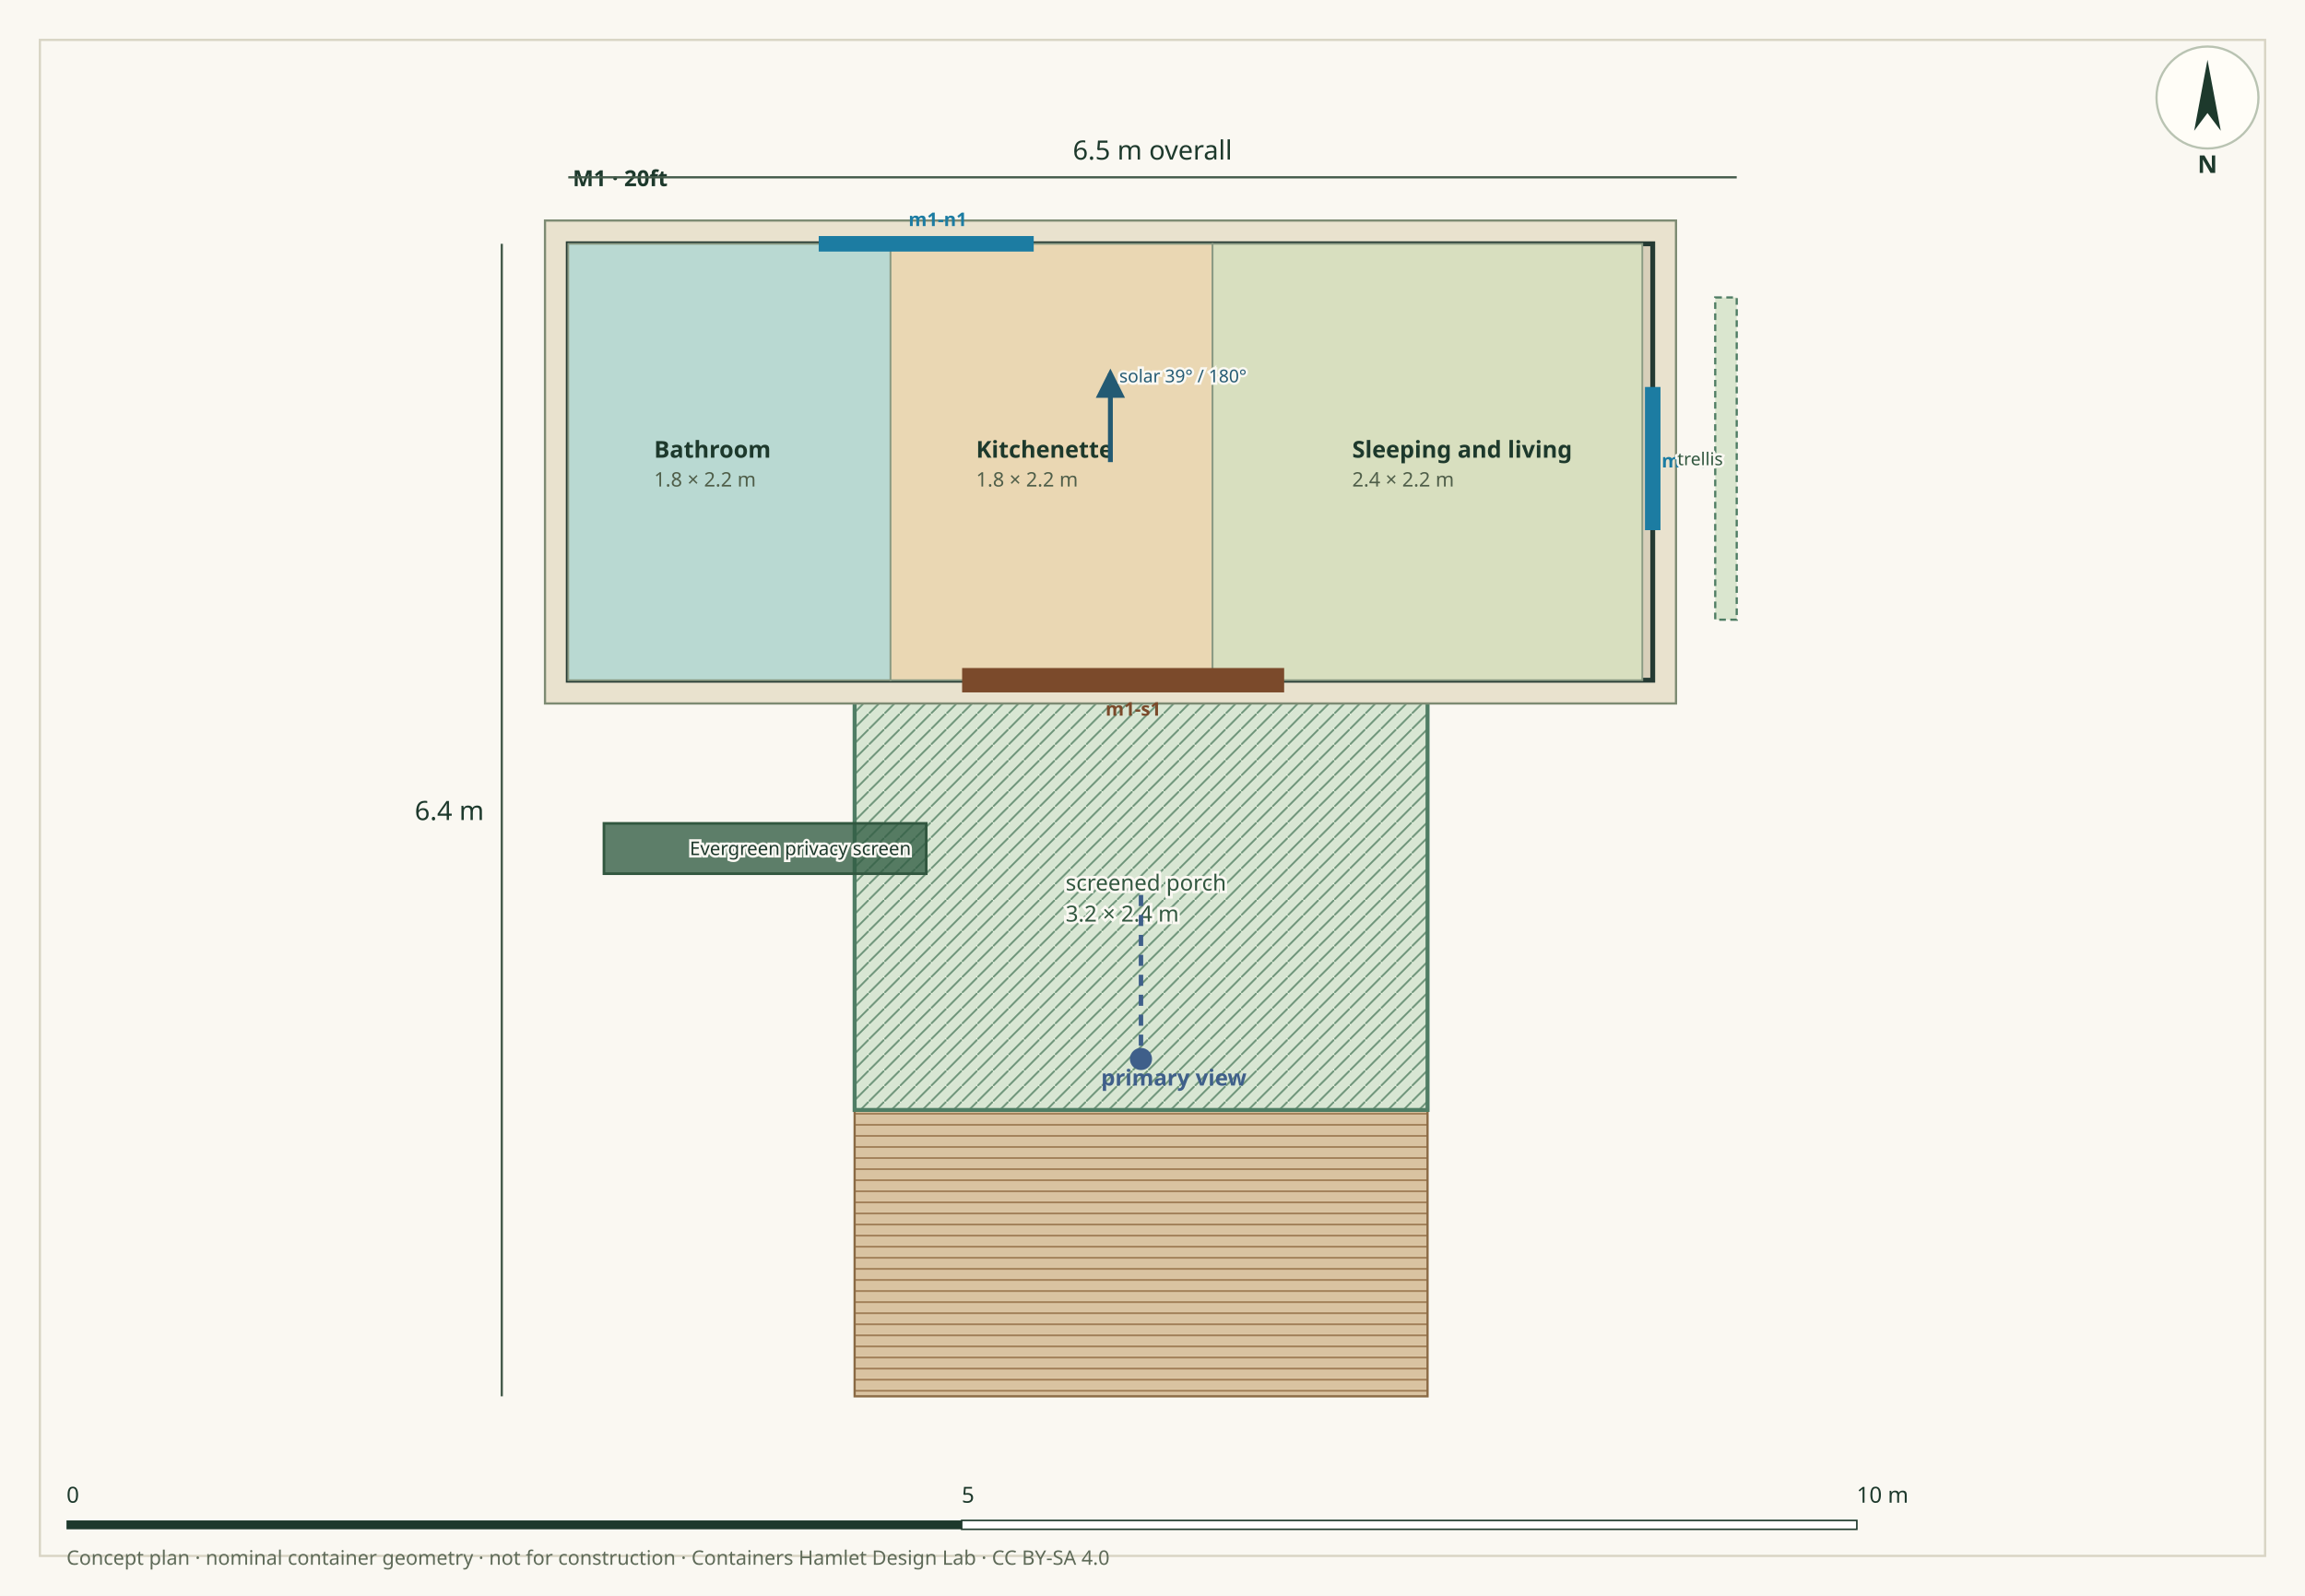
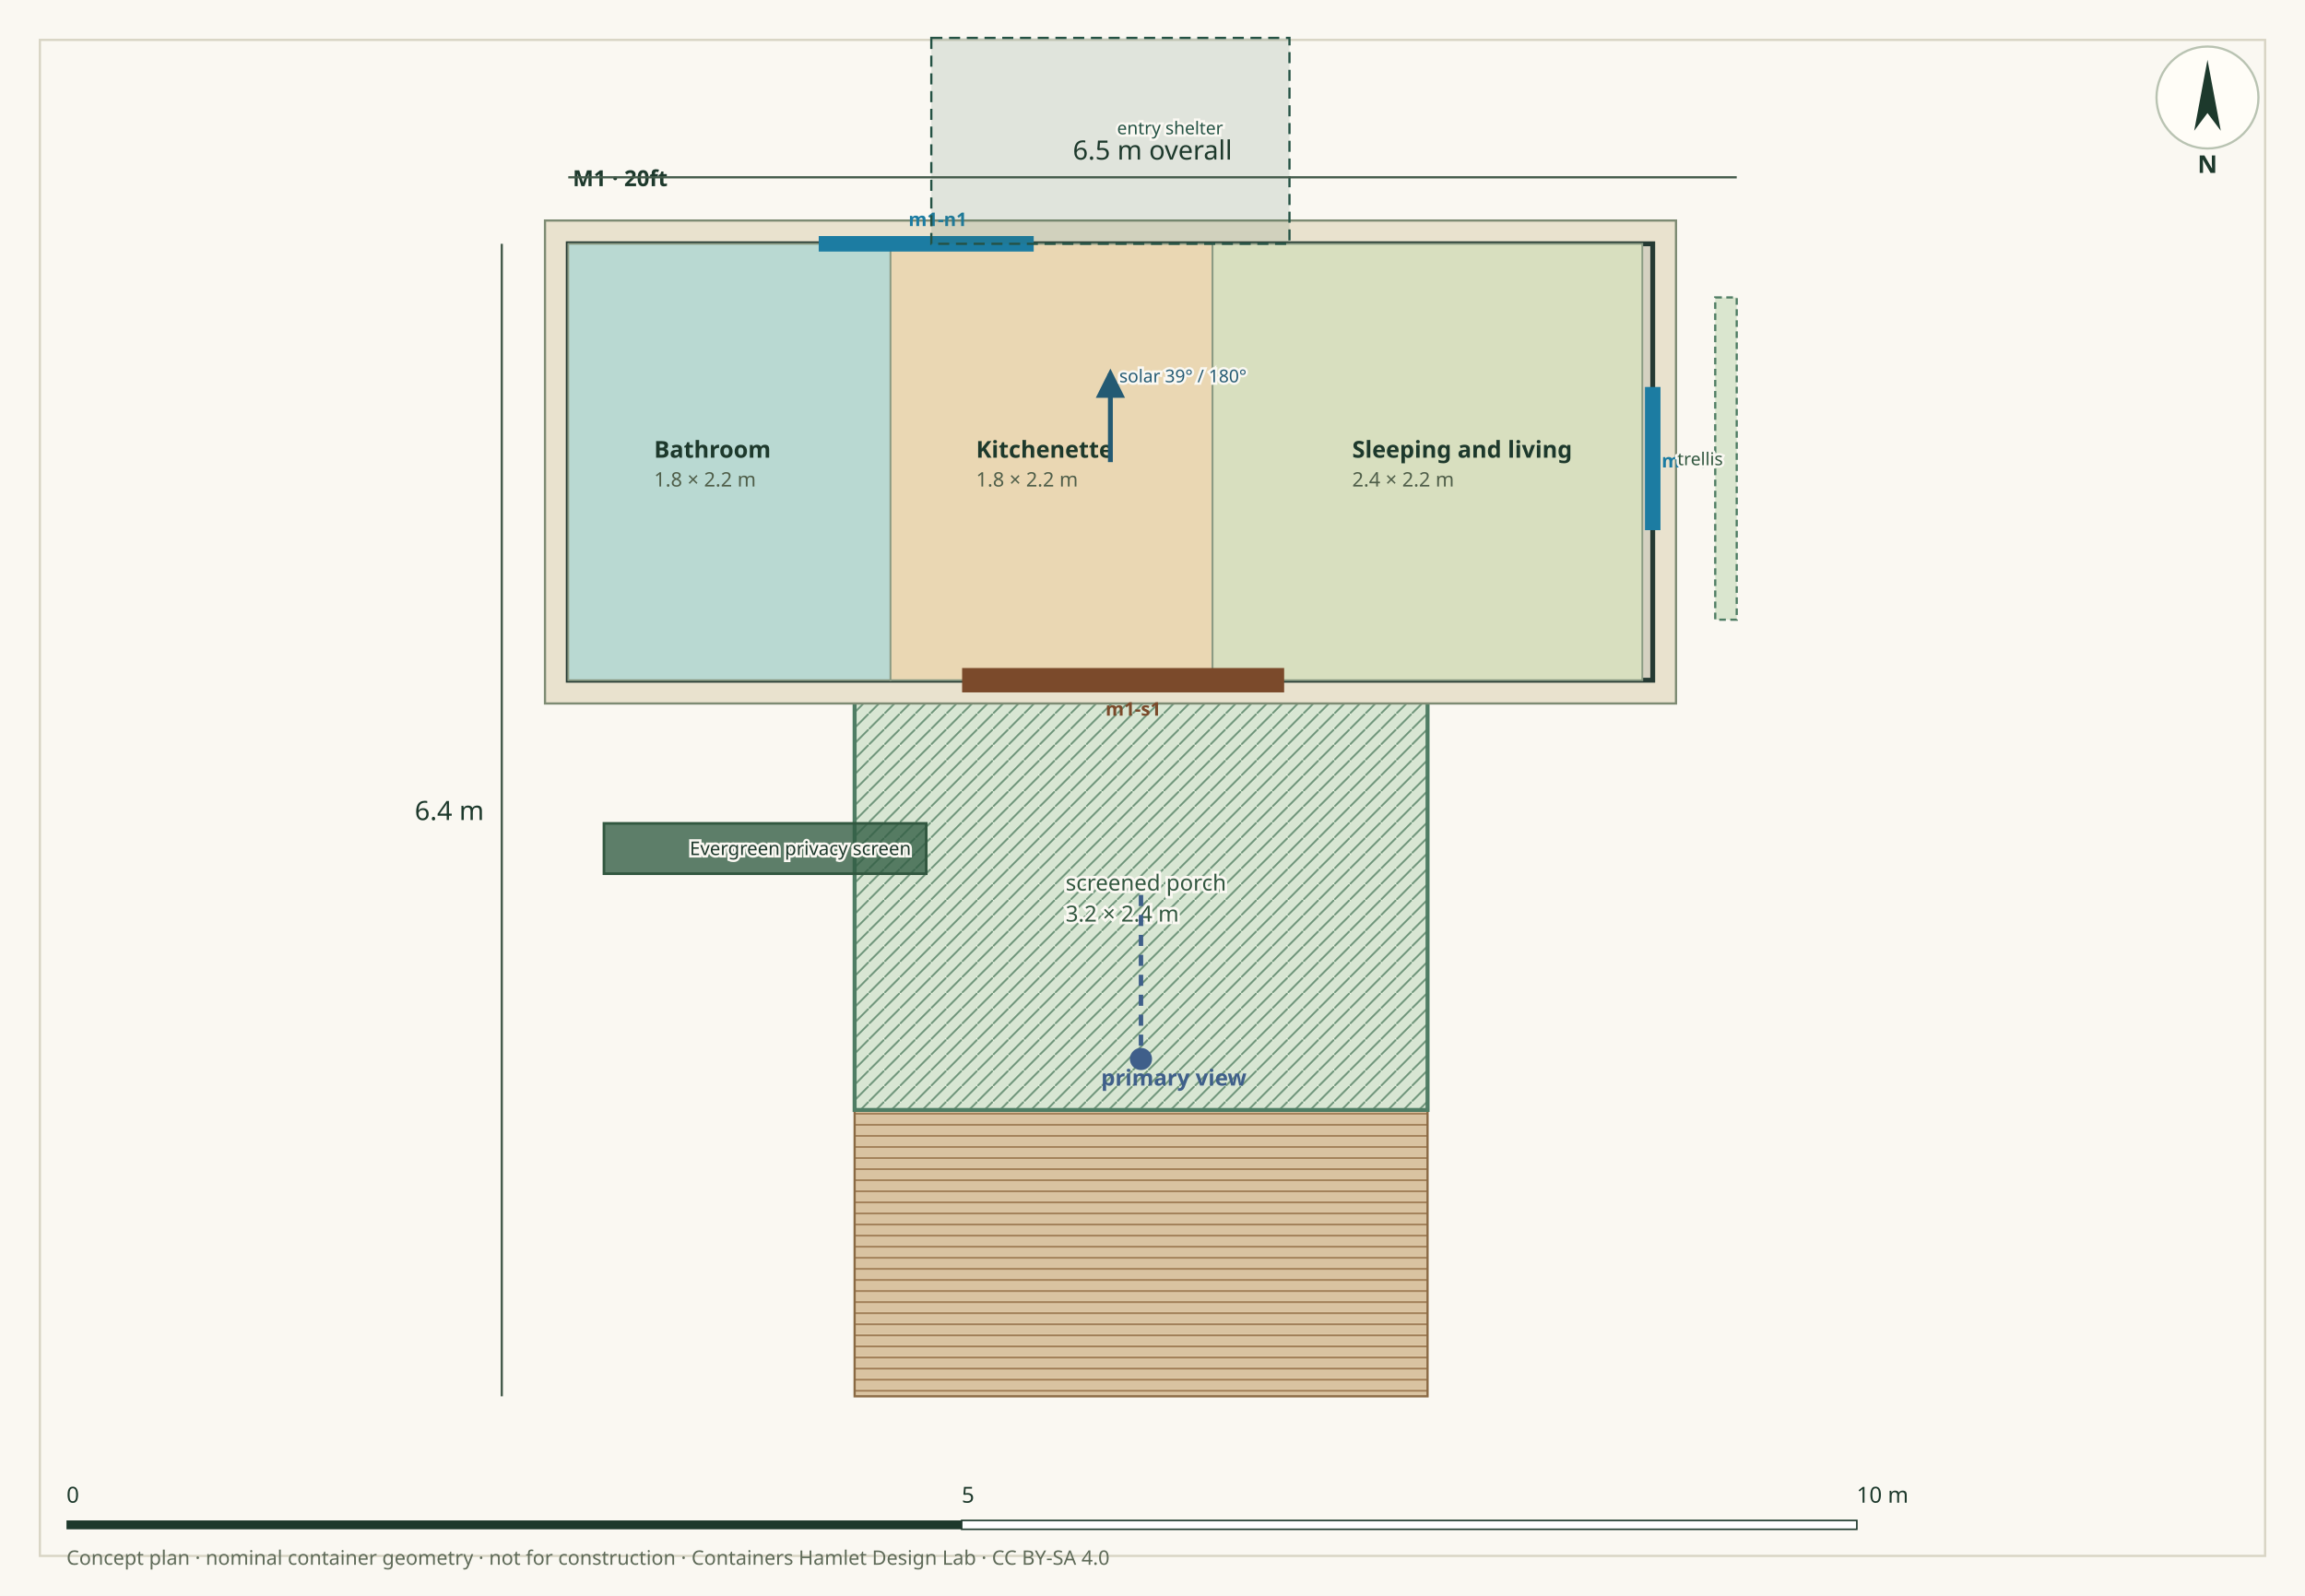
<svg xmlns="http://www.w3.org/2000/svg" viewBox="0 0 1040 720" role="img" aria-labelledby="concept-micro-studio-plan-t concept-micro-studio-plan-d">
  <defs>
    <marker id="concept-micro-studio-plan-arrow" markerWidth="6" markerHeight="6" refX="5" refY="3" orient="auto">
      <path d="M0 0L6 3L0 6Z" fill="#245a73" />
    </marker>
    <pattern id="concept-micro-studio-plan-porch" width="7" height="7" patternUnits="userSpaceOnUse">
      <rect width="7" height="7" fill="#d8e6d3" />
      <path d="M0 7L7 0" stroke="#6b9277" stroke-width="0.8" />
    </pattern>
    <pattern id="concept-micro-studio-plan-deck" width="9" height="5" patternUnits="userSpaceOnUse">
      <rect width="9" height="5" fill="#d9c3a1" />
      <path d="M0 2.5H9" stroke="#9a7750" stroke-width="0.7" />
    </pattern>
    <pattern id="concept-micro-studio-plan-link" width="6" height="6" patternUnits="userSpaceOnUse">
      <rect width="6" height="6" fill="#e4d7bf" />
      <path d="M0 6L6 0" stroke="#9a8765" stroke-width="0.7" />
    </pattern>
  </defs>
  <rect width="1040" height="720" fill="#faf8f2" />
  <rect x="18" y="18" width="1004" height="684" fill="none" stroke="#d8d4c4" stroke-width="1" />
  <path d="M385.6 500.8L644.1 500.8L644.1 630L385.6 630Z" fill="url(#concept-micro-studio-plan-deck)" stroke="#8a6a44" stroke-width="1" />
  <path d="M385.6 306.9L644.1 306.9L644.1 500.8L385.6 500.8Z" fill="url(#concept-micro-studio-plan-porch)" stroke="#4f7d64" stroke-width="1.8" />
  <path d="M773.9 134.2L783.6 134.2L783.6 279.6L773.9 279.6Z" fill="#cfe0c2" fill-opacity="0.75" stroke="#4f7d64" stroke-width="1" stroke-dasharray="3 2" />
  <path d="M272.5 371.5L417.9 371.5L417.9 394.2L272.5 394.2Z" fill="#315d43" fill-opacity="0.78" stroke="#31573f" stroke-width="1.2" />
  <path d="M245.9 99.5L756.2 99.5L756.2 317.4L245.9 317.4Z" fill="#e9e2ce" stroke="#7d8b73" stroke-width="1" />
-   <path d="M256.4 110L745.7 110L745.7 306.9L256.4 306.9Z" fill="#8b7a5f" fill-opacity="0.18" stroke="#253a33" stroke-width="2.2" />
+   <path d="M256.4 110L745.7 110L745.7 306.9L256.4 306.9Z" fill="#7d8587" fill-opacity="0.18" stroke="#253a33" stroke-width="2.2" />
  <path d="M256.4 110L401.8 110L401.8 306.9L256.4 306.9Z" fill="#b9d9d2" stroke="#8a9a83" stroke-width="0.8" />
  <g transform="rotate(0 329.1 208.5)">
    <text x="295.1" y="206.5" font-size="10.5" font-family="system-ui, sans-serif" fill="#1d392c" font-weight="700">Bathroom</text>
    <text x="295.1" y="219.5" font-size="9" font-family="system-ui, sans-serif" fill="#4f5e49">1.8 × 2.2 m</text>
  </g>
  <path d="M401.8 110L547.1 110L547.1 306.9L401.8 306.9Z" fill="#ead7b3" stroke="#8a9a83" stroke-width="0.8" />
  <g transform="rotate(0 474.4 208.5)">
    <text x="440.4" y="206.5" font-size="10.5" font-family="system-ui, sans-serif" fill="#1d392c" font-weight="700">Kitchenette</text>
    <text x="440.4" y="219.5" font-size="9" font-family="system-ui, sans-serif" fill="#4f5e49">1.8 × 2.2 m</text>
  </g>
  <path d="M547.1 110L741 110L741 306.9L547.1 306.9Z" fill="#d8dfbf" stroke="#8a9a83" stroke-width="0.8" />
  <g transform="rotate(0 644.1 208.5)">
    <text x="610.1" y="206.5" font-size="10.5" font-family="system-ui, sans-serif" fill="#1d392c" font-weight="700">Sleeping and living</text>
    <text x="610.1" y="219.5" font-size="9" font-family="system-ui, sans-serif" fill="#4f5e49">2.4 × 2.2 m</text>
  </g>
  <line x1="434.1" y1="306.9" x2="579.4" y2="306.9" stroke="#7b4a2b" stroke-width="11" stroke-linecap="butt" />
  <text x="498.8" y="322.9" font-size="8.5" font-family="system-ui, sans-serif" fill="#7b4a2b" font-weight="700">m1-s1</text>
  <line x1="369.4" y1="110" x2="466.4" y2="110" stroke="#1c7ca2" stroke-width="7" stroke-linecap="butt" />
  <text x="409.9" y="102" font-size="8.5" font-family="system-ui, sans-serif" fill="#1c7ca2" font-weight="700">m1-n1</text>
  <line x1="745.7" y1="174.6" x2="745.7" y2="239.2" stroke="#1c7ca2" stroke-width="7" stroke-linecap="butt" />
  <text x="749.7" y="210.9" font-size="8.5" font-family="system-ui, sans-serif" fill="#1c7ca2" font-weight="700">m1-e1</text>
  <text x="258.4" y="84" font-size="10" font-family="system-ui, sans-serif" fill="#1d392c" font-weight="800" stroke="#faf8f2" stroke-width="2.6" paint-order="stroke">M1 · 20ft</text>
  <line x1="501" y1="208.5" x2="501" y2="168.5" stroke="#245a73" stroke-width="2.2" marker-end="url(#concept-micro-studio-plan-arrow)" />
  <text x="505" y="172.5" font-size="8" font-family="system-ui, sans-serif" fill="#245a73" stroke="#faf8f2" stroke-width="2.2" paint-order="stroke">solar 39° / 180°</text>
  <path class="plan-module-hit" data-module-id="m1" d="M256.4 110L745.7 110L745.7 306.9L256.4 306.9Z" fill="transparent" pointer-events="all" />
  <text x="480.8" y="401.8" font-size="10" font-family="system-ui, sans-serif" fill="#31573f" stroke="#faf8f2" stroke-width="2.4" paint-order="stroke">screened porch</text>
  <text x="480.8" y="415.8" font-size="10" font-family="system-ui, sans-serif" fill="#31573f" stroke="#faf8f2" stroke-width="2.4" paint-order="stroke">3.2 × 2.4 m</text>
  <text x="756.8" y="209.9" font-size="8" font-family="system-ui, sans-serif" fill="#31573f" stroke="#faf8f2" stroke-width="2.2" paint-order="stroke">trellis</text>
  <text x="311.2" y="385.8" font-size="8.5" font-family="system-ui, sans-serif" fill="#1d392c" stroke="#faf8f2" stroke-width="2.2" paint-order="stroke">Evergreen privacy screen</text>
+   <path d="M420.2 17.1L581.8 17.1L581.8 110L420.2 110Z" fill="#3d6654" fill-opacity="0.14" stroke="#245244" stroke-width="1" stroke-dasharray="5 3" />
+   <text x="504" y="60.6" font-size="8" font-family="system-ui, sans-serif" fill="#245244" stroke="#faf8f2" stroke-width="2.2" paint-order="stroke">entry shelter</text>
  <line x1="256.4" y1="80" x2="783.6" y2="80" stroke="#435a4a" stroke-width="1" />
  <text x="520" y="72" text-anchor="middle" font-size="12" font-family="system-ui, sans-serif" fill="#1d392c">6.5 m overall</text>
  <line x1="226.4" y1="110" x2="226.4" y2="630" stroke="#435a4a" stroke-width="1" />
  <text x="218.4" y="370" font-size="12" font-family="system-ui, sans-serif" fill="#1d392c" text-anchor="end">6.4 m</text>
  <line x1="514.8" y1="403.8" x2="514.8" y2="477.8" stroke="#3f5f8a" stroke-width="2" stroke-dasharray="5 4" />
  <circle cx="514.8" cy="477.8" r="5" fill="#3f5f8a" />
  <text x="496.8" y="489.8" font-size="10" font-family="system-ui, sans-serif" fill="#3f5f8a" font-weight="700">primary view</text>
  <g aria-hidden="true">
    <circle cx="996" cy="44" r="23" fill="#fffdf7" stroke="#b9c3b2" />
    <path d="M996 27l6 32l-6 -8l-6 8z" fill="#1d392c" />
    <text x="996" y="78" text-anchor="middle" font-size="11" font-weight="700" font-family="system-ui, sans-serif" fill="#1d392c">N</text>
  </g>
  <g font-family="system-ui, sans-serif" font-size="10" fill="#1d392c">
    <rect x="30" y="686" width="403.9" height="4" fill="#1d392c" />
    <rect x="433.9" y="686" width="403.9" height="4" fill="#fff" stroke="#1d392c" stroke-width="0.7" />
    <text x="30" y="678">0</text>
    <text x="433.9" y="678">5</text>
    <text x="837.7" y="678">10 m</text>
  </g>
  <text x="30" y="706" font-family="system-ui, sans-serif" font-size="9" fill="#5e6a58">Concept plan · nominal container geometry · not for construction · Containers Hamlet Design Lab · CC BY-SA 4.0</text>
</svg>
